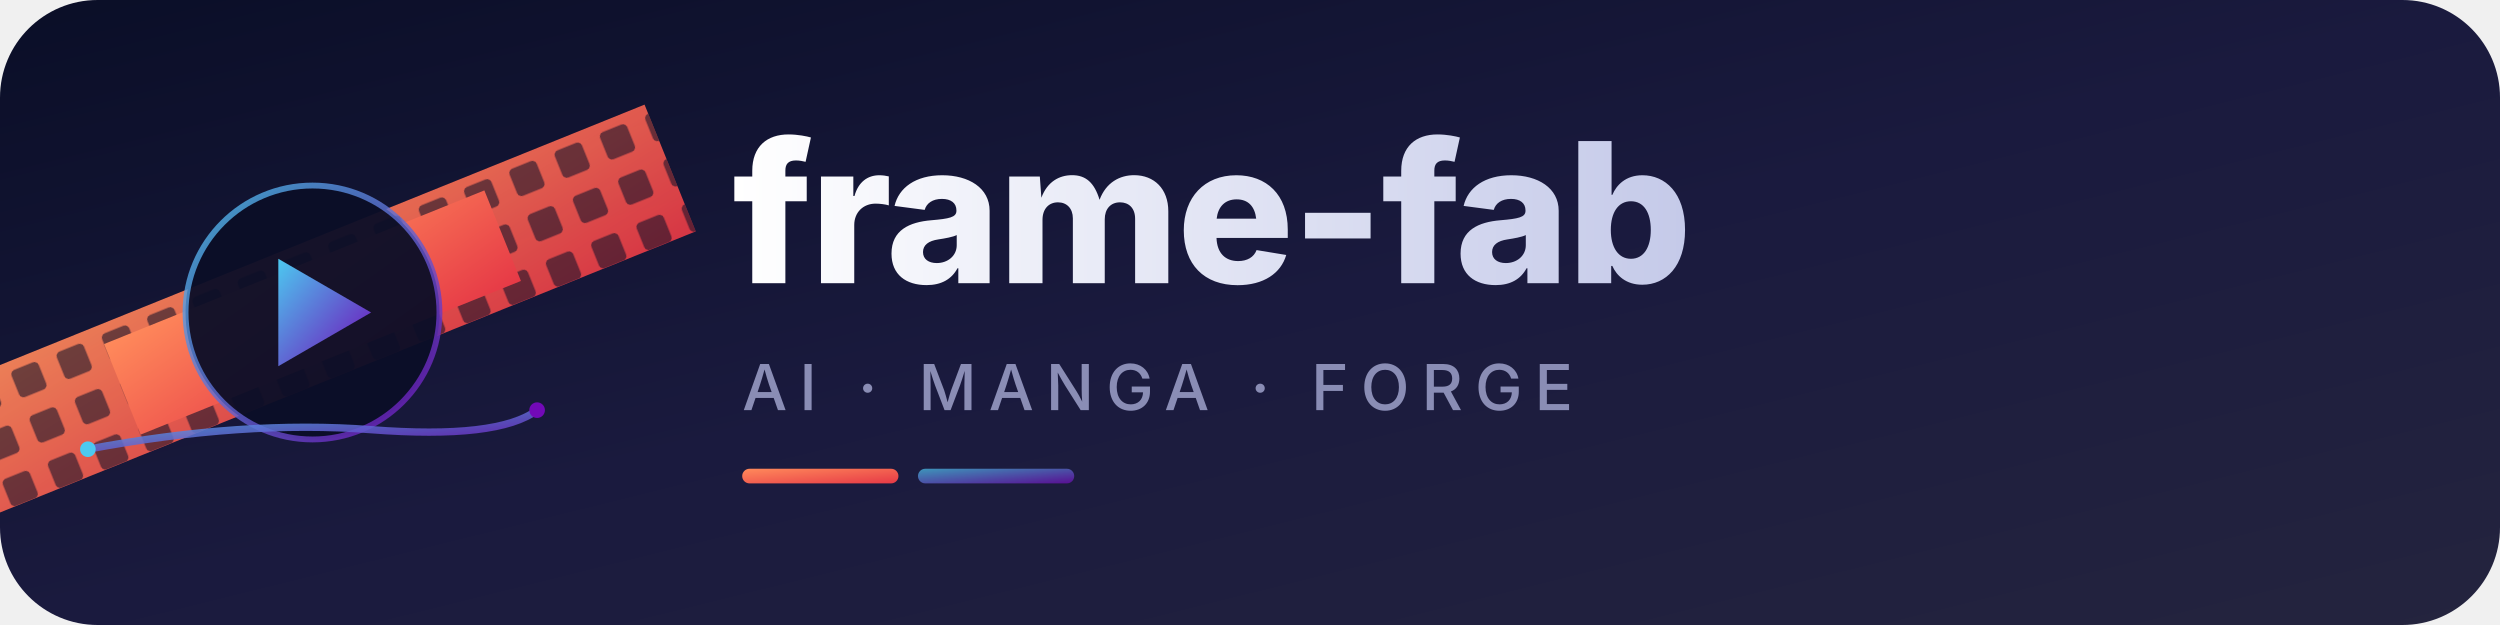
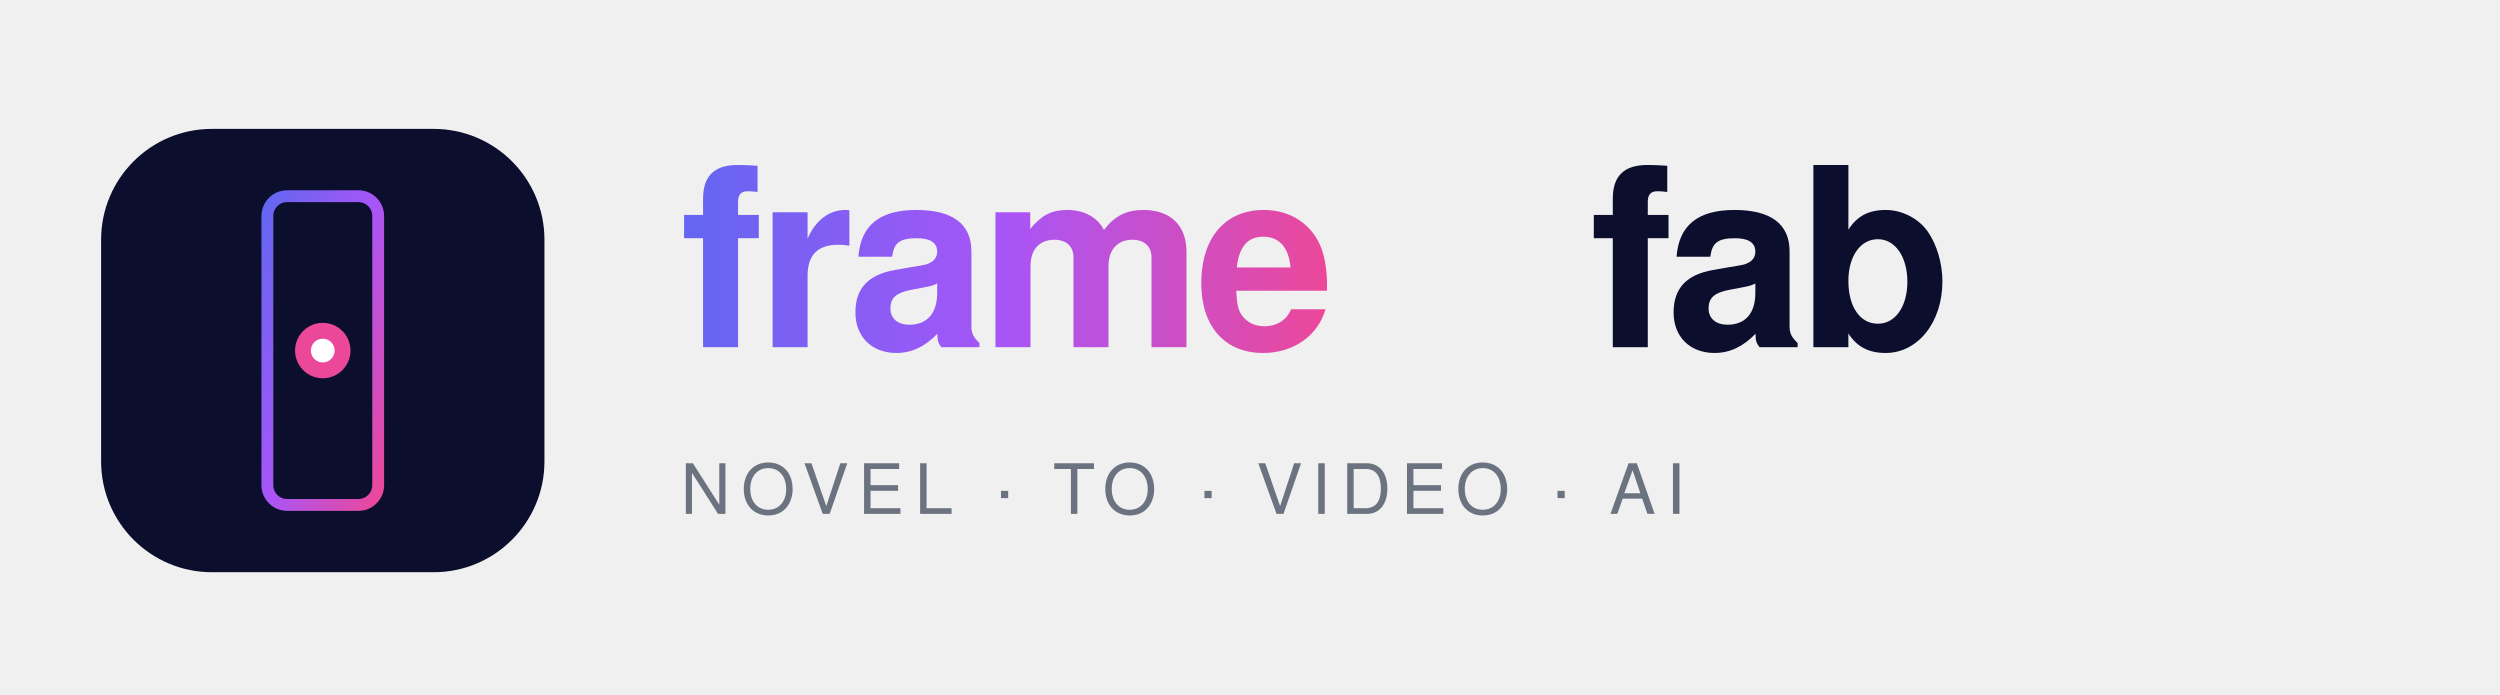
- <svg xmlns="http://www.w3.org/2000/svg" viewBox="0 0 512 128" role="img" aria-label="frame-fab horizontal logo">
+ <svg xmlns="http://www.w3.org/2000/svg" viewBox="0 0 720 200" role="img" aria-label="frame-fab — Novel-to-Video AI Pipeline">
  <defs>
-     <linearGradient id="bgGrad" x1="0%" y1="0%" x2="100%" y2="100%">
-       <stop offset="0%" stop-color="#0a0e27" />
-       <stop offset="50%" stop-color="#1a1a3e" />
-       <stop offset="100%" stop-color="#24243e" />
+     <linearGradient id="brandPrimaryH2p" x1="0%" y1="0%" x2="100%" y2="100%">
+       <stop offset="0%" stop-color="#6366F1" />
+       <stop offset="50%" stop-color="#A855F7" />
+       <stop offset="100%" stop-color="#EC4899" />
    </linearGradient>
-     <linearGradient id="filmGrad" x1="0%" y1="0%" x2="100%" y2="100%">
-       <stop offset="0%" stop-color="#ff8a5b" />
-       <stop offset="100%" stop-color="#e63946" />
+     <linearGradient id="textGradH2p" x1="0%" y1="0%" x2="100%" y2="0%">
+       <stop offset="0%" stop-color="#6366F1" />
+       <stop offset="50%" stop-color="#A855F7" />
+       <stop offset="100%" stop-color="#EC4899" />
    </linearGradient>
-     <linearGradient id="aiGrad" x1="0%" y1="0%" x2="100%" y2="100%">
-       <stop offset="0%" stop-color="#4cc9f0" />
-       <stop offset="100%" stop-color="#7209b7" />
-     </linearGradient>
-     <linearGradient id="textGrad" x1="0%" y1="0%" x2="100%" y2="0%">
-       <stop offset="0%" stop-color="#ffffff" />
-       <stop offset="100%" stop-color="#c5cae9" />
-     </linearGradient>
-     <pattern id="filmPerfH" x="0" y="0" width="10" height="10" patternUnits="userSpaceOnUse">
-       <rect x="2" y="2" width="6" height="6" rx="1" fill="#0a0e27" />
-     </pattern>
  </defs>
-   <rect width="512" height="128" rx="20" ry="20" fill="url(#bgGrad)" />
-   <g transform="translate(0, 0)">
-     <g transform="rotate(-22 64 64)">
-       <rect x="-15" y="50" width="158" height="28" fill="url(#filmGrad)" opacity="0.92" />
-       <rect x="-15" y="50" width="158" height="28" fill="url(#filmPerfH)" opacity="0.55" />
-       <rect x="22" y="54" width="84" height="20" fill="url(#filmGrad)" />
+   <g transform="translate(20 28) scale(0.57)">
+     <rect x="16" y="16" width="224" height="224" rx="56" fill="#0B0E2C" />
+     <rect x="100" y="50" width="56" height="156" rx="10" fill="none" stroke="url(#brandPrimaryH2p)" stroke-width="6" />
+     <g transform="translate(128 128)">
+       <circle r="14" fill="#EC4899" />
+       <circle r="6" fill="#FFFFFF" />
    </g>
-     <circle cx="64" cy="64" r="26" fill="#0a0e27" opacity="0.95" />
-     <circle cx="64" cy="64" r="26" fill="none" stroke="url(#aiGrad)" stroke-width="1.2" opacity="0.8" />
-     <path d="M 57 53 L 76 64 L 57 75 Z" fill="url(#aiGrad)" />
-     <path d="M 18 92 Q 50 86, 76 88 T 110 84" stroke="url(#aiGrad)" stroke-width="1.5" fill="none" stroke-linecap="round" opacity="0.85" />
-     <circle cx="18" cy="92" r="1.6" fill="#4cc9f0" />
-     <circle cx="110" cy="84" r="1.6" fill="#7209b7" />
  </g>
-   <g transform="translate(150, 0)">
-     <text x="0" y="58" font-family="ui-sans-serif, -apple-system, BlinkMacSystemFont, 'Segoe UI', sans-serif" font-size="40" font-weight="800" fill="url(#textGrad)" letter-spacing="-0.5">frame-fab</text>
-     <text x="2" y="84" font-family="ui-sans-serif, -apple-system, BlinkMacSystemFont, 'Segoe UI', sans-serif" font-size="13" font-weight="500" fill="#8a8db5" letter-spacing="2.5">AI · MANGA · FORGE</text>
-     <rect x="2" y="96" width="32" height="3" rx="1.5" fill="url(#filmGrad)" />
-     <rect x="38" y="96" width="32" height="3" rx="1.5" fill="url(#aiGrad)" opacity="0.7" />
+   <g transform="translate(196 0)">
+     <text x="0" y="100" font-family="-apple-system, BlinkMacSystemFont, 'Segoe UI', Helvetica, Arial, sans-serif" font-size="72" font-weight="800" letter-spacing="-2" fill="url(#textGradH2p)">frame</text>
+     <text x="262" y="100" font-family="-apple-system, BlinkMacSystemFont, 'Segoe UI', Helvetica, Arial, sans-serif" font-size="72" font-weight="800" letter-spacing="-2" fill="#0B0E2C">fab</text>
+     <text x="0" y="148" font-family="-apple-system, BlinkMacSystemFont, 'Segoe UI', Helvetica, Arial, sans-serif" font-size="20" font-weight="500" letter-spacing="3" fill="#6B7280">NOVEL · TO · VIDEO · AI</text>
  </g>
</svg>
